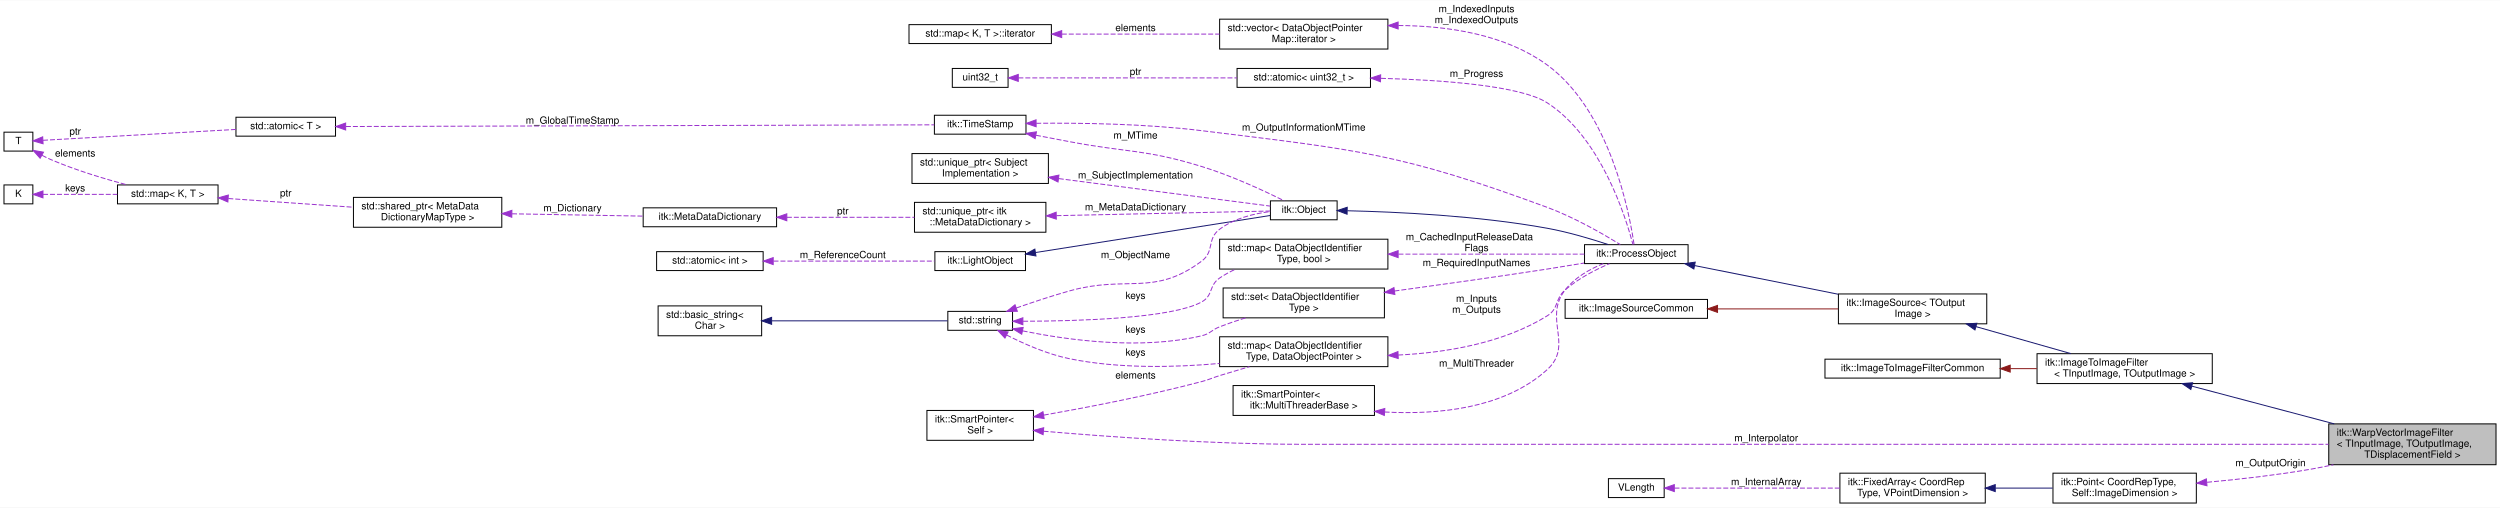
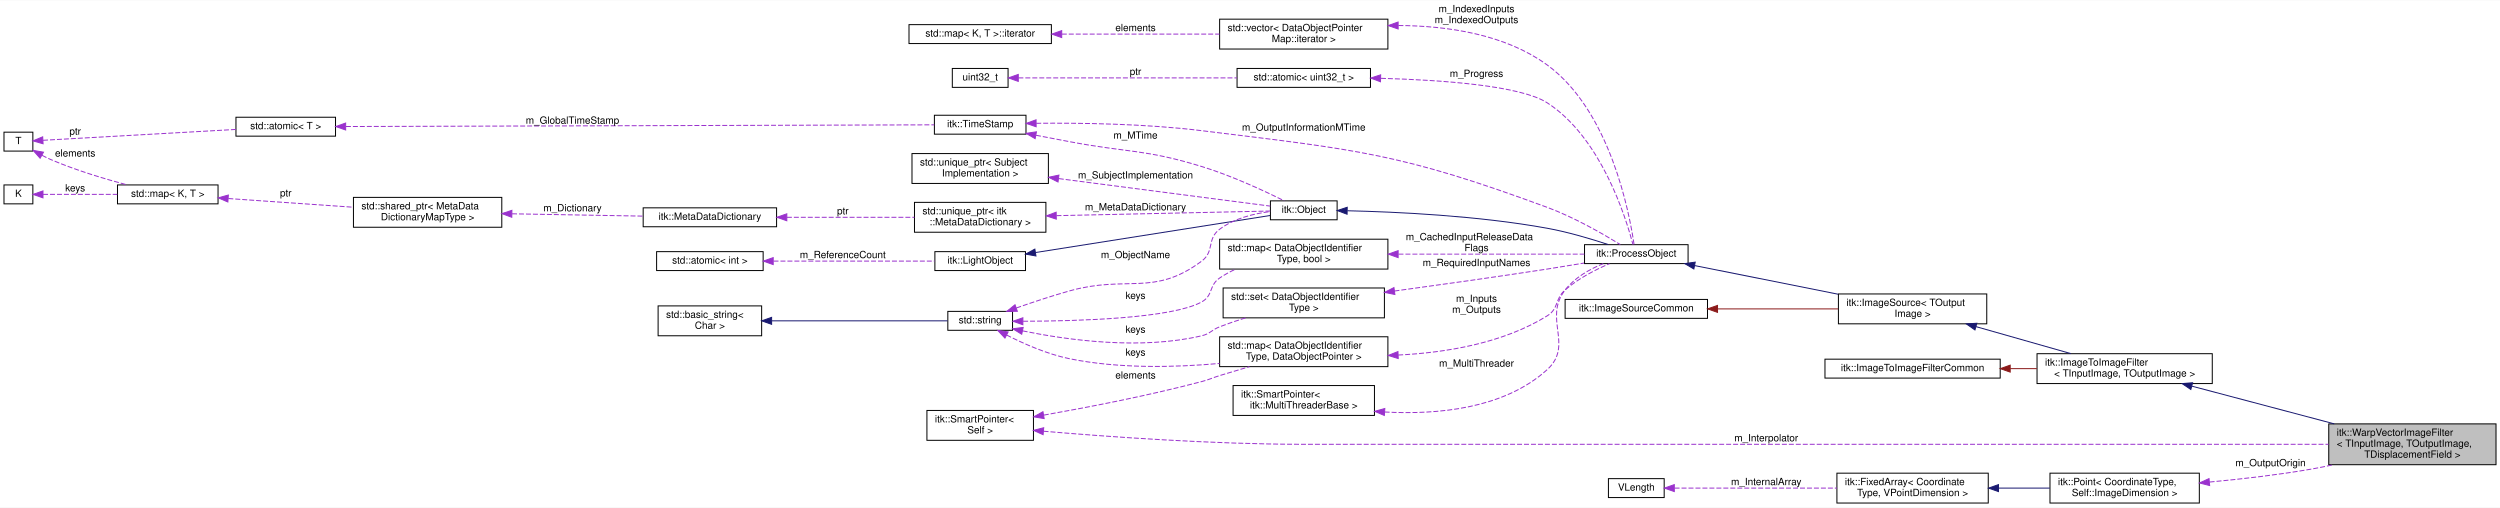
<svg xmlns="http://www.w3.org/2000/svg" xmlns:xlink="http://www.w3.org/1999/xlink" width="2511pt" height="510pt" viewBox="0.00 0.00 2511.00 509.50">
  <g id="graph0" class="graph" transform="scale(1 1) rotate(0) translate(4 505.5)">
    <polygon fill="white" stroke="transparent" points="-4,4 -4,-505.5 2507,-505.5 2507,4 -4,4" />
    <g id="node1" class="node">
      <g id="a_node1">
        <a xlink:title="Warps an image using an input displacement field.">
          <polygon fill="#bfbfbf" stroke="black" points="2335,-39 2335,-80 2503,-80 2503,-39 2335,-39" />
          <text text-anchor="start" x="2343" y="-68" font-family="Helvetica,sans-Serif" font-size="10.00">itk::WarpVectorImageFilter</text>
          <text text-anchor="start" x="2343" y="-57" font-family="Helvetica,sans-Serif" font-size="10.00">&lt; TInputImage, TOutputImage,</text>
          <text text-anchor="middle" x="2419" y="-46" font-family="Helvetica,sans-Serif" font-size="10.00"> TDisplacementField &gt;</text>
        </a>
      </g>
    </g>
    <g id="node2" class="node">
      <g id="a_node2">
        <a xlink:href="classitk_1_1ImageToImageFilter.html" target="_top" xlink:title="Base class for filters that take an image as input and produce an image as output.">
          <polygon fill="white" stroke="black" points="2042,-120.5 2042,-150.5 2218,-150.5 2218,-120.5 2042,-120.5" />
          <text text-anchor="start" x="2050" y="-138.5" font-family="Helvetica,sans-Serif" font-size="10.00">itk::ImageToImageFilter</text>
          <text text-anchor="middle" x="2130" y="-127.5" font-family="Helvetica,sans-Serif" font-size="10.00">&lt; TInputImage, TOutputImage &gt;</text>
        </a>
      </g>
    </g>
    <g id="edge1" class="edge">
      <path fill="none" stroke="midnightblue" d="M2197.43,-117.91C2240.14,-106.6 2295.78,-91.86 2340.5,-80.02" />
      <polygon fill="midnightblue" stroke="midnightblue" points="2196.47,-114.54 2187.7,-120.48 2198.26,-121.31 2196.47,-114.54" />
    </g>
    <g id="node3" class="node">
      <g id="a_node3">
        <a xlink:href="classitk_1_1ImageSource.html" target="_top" xlink:title="Base class for all process objects that output image data.">
          <polygon fill="white" stroke="black" points="1842.5,-180.5 1842.5,-210.5 1991.5,-210.5 1991.5,-180.5 1842.5,-180.5" />
          <text text-anchor="start" x="1850.5" y="-198.5" font-family="Helvetica,sans-Serif" font-size="10.00">itk::ImageSource&lt; TOutput</text>
          <text text-anchor="middle" x="1917" y="-187.5" font-family="Helvetica,sans-Serif" font-size="10.00">Image &gt;</text>
        </a>
      </g>
    </g>
    <g id="edge2" class="edge">
      <path fill="none" stroke="midnightblue" d="M1980.61,-177.7C2010.97,-169.06 2047.03,-158.81 2076.01,-150.57" />
      <polygon fill="midnightblue" stroke="midnightblue" points="1979.63,-174.34 1970.97,-180.44 1981.55,-181.07 1979.63,-174.34" />
    </g>
    <g id="node4" class="node">
      <g id="a_node4">
        <a xlink:href="classitk_1_1ProcessObject.html" target="_top" xlink:title="The base class for all process objects (source, filters, mappers) in the Insight data processing pipe...">
          <polygon fill="white" stroke="black" points="1587.5,-241 1587.5,-260 1691.5,-260 1691.5,-241 1587.5,-241" />
          <text text-anchor="middle" x="1639.5" y="-248" font-family="Helvetica,sans-Serif" font-size="10.00">itk::ProcessObject</text>
        </a>
      </g>
    </g>
    <g id="edge3" class="edge">
      <path fill="none" stroke="midnightblue" d="M1698.21,-238.98C1740.08,-230.62 1797.06,-219.24 1842.24,-210.23" />
      <polygon fill="midnightblue" stroke="midnightblue" points="1697.3,-235.59 1688.17,-240.98 1698.67,-242.46 1697.3,-235.59" />
    </g>
    <g id="node5" class="node">
      <g id="a_node5">
        <a xlink:href="classitk_1_1Object.html" target="_top" xlink:title="Base class for most ITK classes.">
          <polygon fill="white" stroke="black" points="1272,-285 1272,-304 1339,-304 1339,-285 1272,-285" />
          <text text-anchor="middle" x="1305.5" y="-292" font-family="Helvetica,sans-Serif" font-size="10.00">itk::Object</text>
        </a>
      </g>
    </g>
    <g id="edge4" class="edge">
      <path fill="none" stroke="midnightblue" d="M1349.28,-294.07C1398.18,-292.95 1480.45,-289.14 1550,-276.5 1570.96,-272.69 1594.02,-265.82 1611.35,-260.1" />
      <polygon fill="midnightblue" stroke="midnightblue" points="1349,-290.58 1339.07,-294.28 1349.14,-297.57 1349,-290.58" />
    </g>
    <g id="node6" class="node">
      <g id="a_node6">
        <a xlink:href="classitk_1_1LightObject.html" target="_top" xlink:title="Light weight base class for most itk classes.">
          <polygon fill="white" stroke="black" points="935,-234 935,-253 1026,-253 1026,-234 935,-234" />
          <text text-anchor="middle" x="980.5" y="-241" font-family="Helvetica,sans-Serif" font-size="10.00">itk::LightObject</text>
        </a>
      </g>
    </g>
    <g id="edge5" class="edge">
      <path fill="none" stroke="midnightblue" d="M1036.09,-252.12C1103.55,-262.77 1216.2,-280.56 1271.64,-289.31" />
      <polygon fill="midnightblue" stroke="midnightblue" points="1036.5,-248.64 1026.07,-250.54 1035.4,-255.55 1036.5,-248.64" />
    </g>
    <g id="node7" class="node">
      <g id="a_node7">
        <a xlink:title=" ">
          <polygon fill="white" stroke="black" points="655.5,-234 655.5,-253 762.5,-253 762.5,-234 655.5,-234" />
          <text text-anchor="middle" x="709" y="-241" font-family="Helvetica,sans-Serif" font-size="10.00">std::atomic&lt; int &gt;</text>
        </a>
      </g>
    </g>
    <g id="edge6" class="edge">
      <path fill="none" stroke="#9a32cd" stroke-dasharray="5,2" d="M772.89,-243.5C822.48,-243.5 890.42,-243.5 934.63,-243.5" />
      <polygon fill="#9a32cd" stroke="#9a32cd" points="772.6,-240 762.6,-243.5 772.6,-247 772.6,-240" />
      <text text-anchor="middle" x="842.5" y="-246.5" font-family="Helvetica,sans-Serif" font-size="10.00"> m_ReferenceCount</text>
    </g>
    <g id="node8" class="node">
      <g id="a_node8">
        <a xlink:href="classitk_1_1TimeStamp.html" target="_top" xlink:title="Generate a unique, increasing time value.">
          <polygon fill="white" stroke="black" points="934.5,-371 934.5,-390 1026.5,-390 1026.5,-371 934.5,-371" />
          <text text-anchor="middle" x="980.5" y="-378" font-family="Helvetica,sans-Serif" font-size="10.00">itk::TimeStamp</text>
        </a>
      </g>
    </g>
    <g id="edge19" class="edge">
      <path fill="none" stroke="#9a32cd" stroke-dasharray="5,2" d="M1036.78,-381.92C1081.72,-382.38 1146.68,-381.45 1203,-374.5 1359.79,-355.16 1401.78,-352.16 1550,-297.5 1577.1,-287.51 1606.26,-270.71 1623.42,-260.14" />
      <polygon fill="#9a32cd" stroke="#9a32cd" points="1036.7,-378.42 1026.66,-381.79 1036.61,-385.42 1036.7,-378.42" />
      <text text-anchor="middle" x="1305.5" y="-374.5" font-family="Helvetica,sans-Serif" font-size="10.00"> m_OutputInformationMTime</text>
    </g>
    <g id="edge7" class="edge">
      <path fill="none" stroke="#9a32cd" stroke-dasharray="5,2" d="M1036.52,-369.9C1047.6,-367.77 1059.17,-365.56 1070,-363.5 1129.09,-352.27 1145.49,-356.13 1203,-338.5 1232.93,-329.33 1265.9,-314 1285.9,-304.07" />
      <polygon fill="#9a32cd" stroke="#9a32cd" points="1035.68,-366.49 1026.52,-371.82 1037,-373.37 1035.68,-366.49" />
      <text text-anchor="middle" x="1136.5" y="-366.5" font-family="Helvetica,sans-Serif" font-size="10.00"> m_MTime</text>
    </g>
    <g id="node9" class="node">
      <g id="a_node9">
        <a xlink:title=" ">
          <polygon fill="white" stroke="black" points="233,-369 233,-388 333,-388 333,-369 233,-369" />
          <text text-anchor="middle" x="283" y="-376" font-family="Helvetica,sans-Serif" font-size="10.00">std::atomic&lt; T &gt;</text>
        </a>
      </g>
    </g>
    <g id="edge8" class="edge">
      <path fill="none" stroke="#9a32cd" stroke-dasharray="5,2" d="M343.44,-378.67C479.86,-379.06 813,-380.02 934.35,-380.37" />
      <polygon fill="#9a32cd" stroke="#9a32cd" points="343.19,-375.17 333.18,-378.64 343.17,-382.17 343.19,-375.17" />
      <text text-anchor="middle" x="571" y="-381.5" font-family="Helvetica,sans-Serif" font-size="10.00"> m_GlobalTimeStamp</text>
    </g>
    <g id="node10" class="node">
      <g id="a_node10">
        <a xlink:title=" ">
          <polygon fill="white" stroke="black" points="0,-354 0,-373 29,-373 29,-354 0,-354" />
          <text text-anchor="middle" x="14.5" y="-361" font-family="Helvetica,sans-Serif" font-size="10.00">T</text>
        </a>
      </g>
    </g>
    <g id="edge9" class="edge">
      <path fill="none" stroke="#9a32cd" stroke-dasharray="5,2" d="M39.23,-364.84C82.59,-367.28 175.47,-372.5 232.94,-375.74" />
      <polygon fill="#9a32cd" stroke="#9a32cd" points="39.26,-361.33 29.08,-364.26 38.87,-368.32 39.26,-361.33" />
      <text text-anchor="middle" x="71.5" y="-370.5" font-family="Helvetica,sans-Serif" font-size="10.00"> ptr</text>
    </g>
    <g id="node15" class="node">
      <g id="a_node15">
        <a xlink:title=" ">
          <polygon fill="white" stroke="black" points="114,-301 114,-320 215,-320 215,-301 114,-301" />
          <text text-anchor="middle" x="164.5" y="-308" font-family="Helvetica,sans-Serif" font-size="10.00">std::map&lt; K, T &gt;</text>
        </a>
      </g>
    </g>
    <g id="edge16" class="edge">
      <path fill="none" stroke="#9a32cd" stroke-dasharray="5,2" d="M38.18,-349.74C41.1,-348.21 44.08,-346.75 47,-345.5 71.84,-334.84 100.96,-326.09 123.88,-320" />
      <polygon fill="#9a32cd" stroke="#9a32cd" points="36.28,-346.79 29.26,-354.73 39.7,-352.9 36.28,-346.79" />
      <text text-anchor="middle" x="71.5" y="-348.5" font-family="Helvetica,sans-Serif" font-size="10.00"> elements</text>
    </g>
    <g id="node11" class="node">
      <g id="a_node11">
        <a xlink:title=" ">
          <polygon fill="white" stroke="black" points="912,-321.5 912,-351.5 1049,-351.5 1049,-321.5 912,-321.5" />
          <text text-anchor="start" x="920" y="-339.5" font-family="Helvetica,sans-Serif" font-size="10.00">std::unique_ptr&lt; Subject</text>
          <text text-anchor="middle" x="980.5" y="-328.5" font-family="Helvetica,sans-Serif" font-size="10.00">Implementation &gt;</text>
        </a>
      </g>
    </g>
    <g id="edge10" class="edge">
      <path fill="none" stroke="#9a32cd" stroke-dasharray="5,2" d="M1059.45,-326.36C1127.36,-317.53 1222.48,-305.17 1271.86,-298.74" />
      <polygon fill="#9a32cd" stroke="#9a32cd" points="1058.68,-322.94 1049.21,-327.7 1059.58,-329.88 1058.68,-322.94" />
      <text text-anchor="middle" x="1136.5" y="-326.5" font-family="Helvetica,sans-Serif" font-size="10.00"> m_SubjectImplementation</text>
    </g>
    <g id="node12" class="node">
      <g id="a_node12">
        <a xlink:title=" ">
          <polygon fill="white" stroke="black" points="914.5,-272.5 914.5,-302.5 1046.5,-302.5 1046.5,-272.5 914.5,-272.5" />
          <text text-anchor="start" x="922.5" y="-290.5" font-family="Helvetica,sans-Serif" font-size="10.00">std::unique_ptr&lt; itk</text>
          <text text-anchor="middle" x="980.5" y="-279.5" font-family="Helvetica,sans-Serif" font-size="10.00">::MetaDataDictionary &gt;</text>
        </a>
      </g>
    </g>
    <g id="edge11" class="edge">
      <path fill="none" stroke="#9a32cd" stroke-dasharray="5,2" d="M1057.1,-289.14C1125.12,-290.61 1221.81,-292.71 1271.78,-293.79" />
      <polygon fill="#9a32cd" stroke="#9a32cd" points="1056.94,-285.63 1046.86,-288.92 1056.79,-292.63 1056.94,-285.63" />
      <text text-anchor="middle" x="1136.5" y="-294.5" font-family="Helvetica,sans-Serif" font-size="10.00"> m_MetaDataDictionary</text>
    </g>
    <g id="node13" class="node">
      <g id="a_node13">
        <a xlink:href="classitk_1_1MetaDataDictionary.html" target="_top" xlink:title="Provides a mechanism for storing a collection of arbitrary data types.">
          <polygon fill="white" stroke="black" points="642,-278 642,-297 776,-297 776,-278 642,-278" />
          <text text-anchor="middle" x="709" y="-285" font-family="Helvetica,sans-Serif" font-size="10.00">itk::MetaDataDictionary</text>
        </a>
      </g>
    </g>
    <g id="edge12" class="edge">
      <path fill="none" stroke="#9a32cd" stroke-dasharray="5,2" d="M786.35,-287.5C826.75,-287.5 875.84,-287.5 914.42,-287.5" />
      <polygon fill="#9a32cd" stroke="#9a32cd" points="786.27,-284 776.27,-287.5 786.27,-291 786.27,-284" />
      <text text-anchor="middle" x="842.5" y="-290.5" font-family="Helvetica,sans-Serif" font-size="10.00"> ptr</text>
    </g>
    <g id="node14" class="node">
      <g id="a_node14">
        <a xlink:title=" ">
          <polygon fill="white" stroke="black" points="351,-277.5 351,-307.5 500,-307.5 500,-277.5 351,-277.5" />
          <text text-anchor="start" x="359" y="-295.5" font-family="Helvetica,sans-Serif" font-size="10.00">std::shared_ptr&lt; MetaData</text>
          <text text-anchor="middle" x="425.5" y="-284.5" font-family="Helvetica,sans-Serif" font-size="10.00">DictionaryMapType &gt;</text>
        </a>
      </g>
    </g>
    <g id="edge13" class="edge">
      <path fill="none" stroke="#9a32cd" stroke-dasharray="5,2" d="M510.29,-291.01C552.24,-290.27 602.31,-289.38 641.57,-288.68" />
      <polygon fill="#9a32cd" stroke="#9a32cd" points="510.03,-287.52 500.09,-291.19 510.15,-294.51 510.03,-287.52" />
      <text text-anchor="middle" x="571" y="-293.5" font-family="Helvetica,sans-Serif" font-size="10.00"> m_Dictionary</text>
    </g>
    <g id="edge14" class="edge">
      <path fill="none" stroke="#9a32cd" stroke-dasharray="5,2" d="M225.34,-306.34C262.61,-303.75 310.86,-300.4 350.52,-297.64" />
      <polygon fill="#9a32cd" stroke="#9a32cd" points="224.86,-302.87 215.13,-307.05 225.35,-309.85 224.86,-302.87" />
      <text text-anchor="middle" x="283" y="-308.5" font-family="Helvetica,sans-Serif" font-size="10.00"> ptr</text>
    </g>
    <g id="node16" class="node">
      <g id="a_node16">
        <a xlink:title=" ">
          <polygon fill="white" stroke="black" points="0,-301 0,-320 29,-320 29,-301 0,-301" />
          <text text-anchor="middle" x="14.5" y="-308" font-family="Helvetica,sans-Serif" font-size="10.00">K</text>
        </a>
      </g>
    </g>
    <g id="edge15" class="edge">
      <path fill="none" stroke="#9a32cd" stroke-dasharray="5,2" d="M39.24,-310.5C59.28,-310.5 88.63,-310.5 113.78,-310.5" />
      <polygon fill="#9a32cd" stroke="#9a32cd" points="39.16,-307 29.16,-310.5 39.16,-314 39.16,-307" />
      <text text-anchor="middle" x="71.5" y="-313.5" font-family="Helvetica,sans-Serif" font-size="10.00"> keys</text>
    </g>
    <g id="node17" class="node">
      <g id="a_node17">
        <a xlink:title=" ">
          <polygon fill="white" stroke="black" points="948,-174 948,-193 1013,-193 1013,-174 948,-174" />
          <text text-anchor="middle" x="980.5" y="-181" font-family="Helvetica,sans-Serif" font-size="10.00">std::string</text>
        </a>
      </g>
    </g>
    <g id="edge17" class="edge">
      <path fill="none" stroke="#9a32cd" stroke-dasharray="5,2" d="M1016.78,-196.41C1032.89,-202.05 1052.28,-208.51 1070,-213.5 1128.33,-229.92 1154.4,-207.31 1203,-243.5 1216.09,-253.25 1207.92,-265.74 1221,-275.5 1235.54,-286.35 1255.18,-291.17 1271.77,-293.25" />
      <polygon fill="#9a32cd" stroke="#9a32cd" points="1017.82,-193.06 1007.22,-193.02 1015.48,-199.66 1017.82,-193.06" />
      <text text-anchor="middle" x="1136.5" y="-246.5" font-family="Helvetica,sans-Serif" font-size="10.00"> m_ObjectName</text>
    </g>
    <g id="node19" class="node">
      <g id="a_node19">
        <a xlink:title=" ">
          <polygon fill="white" stroke="black" points="1221,-137.5 1221,-167.5 1390,-167.5 1390,-137.5 1221,-137.5" />
          <text text-anchor="start" x="1229" y="-155.5" font-family="Helvetica,sans-Serif" font-size="10.00">std::map&lt; DataObjectIdentifier</text>
          <text text-anchor="middle" x="1305.5" y="-144.5" font-family="Helvetica,sans-Serif" font-size="10.00">Type, DataObjectPointer &gt;</text>
        </a>
      </g>
    </g>
    <g id="edge21" class="edge">
      <path fill="none" stroke="#9a32cd" stroke-dasharray="5,2" d="M1006.98,-169.27C1024.19,-160.49 1047.75,-150.07 1070,-145.5 1119.37,-135.35 1175.81,-136.65 1220.94,-140.7" />
      <polygon fill="#9a32cd" stroke="#9a32cd" points="1005.35,-166.17 998.12,-173.92 1008.6,-172.37 1005.35,-166.17" />
      <text text-anchor="middle" x="1136.5" y="-148.5" font-family="Helvetica,sans-Serif" font-size="10.00"> keys</text>
    </g>
    <g id="node23" class="node">
      <g id="a_node23">
        <a xlink:title=" ">
          <polygon fill="white" stroke="black" points="1221,-235.5 1221,-265.5 1390,-265.5 1390,-235.5 1221,-235.5" />
          <text text-anchor="start" x="1229" y="-253.5" font-family="Helvetica,sans-Serif" font-size="10.00">std::map&lt; DataObjectIdentifier</text>
          <text text-anchor="middle" x="1305.5" y="-242.5" font-family="Helvetica,sans-Serif" font-size="10.00">Type, bool &gt;</text>
        </a>
      </g>
    </g>
    <g id="edge26" class="edge">
      <path fill="none" stroke="#9a32cd" stroke-dasharray="5,2" d="M1023.59,-183.08C1079.09,-183.2 1173.19,-185.97 1203,-202.5 1214.66,-208.97 1210.02,-218.93 1221,-226.5 1225.97,-229.92 1231.42,-232.86 1237.09,-235.39" />
      <polygon fill="#9a32cd" stroke="#9a32cd" points="1023.36,-179.58 1013.37,-183.08 1023.37,-186.58 1023.36,-179.58" />
      <text text-anchor="middle" x="1136.5" y="-205.5" font-family="Helvetica,sans-Serif" font-size="10.00"> keys</text>
    </g>
    <g id="node24" class="node">
      <g id="a_node24">
        <a xlink:title=" ">
          <polygon fill="white" stroke="black" points="1224.5,-186.5 1224.5,-216.5 1386.5,-216.5 1386.5,-186.5 1224.5,-186.5" />
          <text text-anchor="start" x="1232.5" y="-204.5" font-family="Helvetica,sans-Serif" font-size="10.00">std::set&lt; DataObjectIdentifier</text>
          <text text-anchor="middle" x="1305.5" y="-193.5" font-family="Helvetica,sans-Serif" font-size="10.00">Type &gt;</text>
        </a>
      </g>
    </g>
    <g id="edge28" class="edge">
      <path fill="none" stroke="#9a32cd" stroke-dasharray="5,2" d="M1023.13,-173.41C1068.11,-164.19 1141.58,-154 1203,-168.5 1211.71,-170.55 1212.67,-174.25 1221,-177.5 1229.29,-180.73 1238.2,-183.75 1246.99,-186.48" />
      <polygon fill="#9a32cd" stroke="#9a32cd" points="1022.21,-170.03 1013.16,-175.54 1023.67,-176.87 1022.21,-170.03" />
      <text text-anchor="middle" x="1136.5" y="-171.5" font-family="Helvetica,sans-Serif" font-size="10.00"> keys</text>
    </g>
    <g id="node18" class="node">
      <g id="a_node18">
        <a xlink:title=" ">
          <polygon fill="white" stroke="black" points="657,-168.5 657,-198.5 761,-198.5 761,-168.5 657,-168.5" />
          <text text-anchor="start" x="665" y="-186.5" font-family="Helvetica,sans-Serif" font-size="10.00">std::basic_string&lt;</text>
          <text text-anchor="middle" x="709" y="-175.5" font-family="Helvetica,sans-Serif" font-size="10.00"> Char &gt;</text>
        </a>
      </g>
    </g>
    <g id="edge18" class="edge">
      <path fill="none" stroke="midnightblue" d="M771.31,-183.5C826.18,-183.5 904.43,-183.5 947.69,-183.5" />
      <polygon fill="midnightblue" stroke="midnightblue" points="771.01,-180 761.01,-183.5 771.01,-187 771.01,-180" />
    </g>
    <g id="edge20" class="edge">
      <path fill="none" stroke="#9a32cd" stroke-dasharray="5,2" d="M1400.33,-149.14C1448.28,-151.51 1505.69,-160.97 1550,-188.5 1561.94,-195.92 1557.42,-205.25 1568,-214.5 1581.03,-225.9 1598.32,-234.8 1612.51,-240.9" />
      <polygon fill="#9a32cd" stroke="#9a32cd" points="1400.38,-145.64 1390.25,-148.74 1400.1,-152.64 1400.38,-145.64" />
      <text text-anchor="middle" x="1479" y="-202.5" font-family="Helvetica,sans-Serif" font-size="10.00"> m_Inputs</text>
      <text text-anchor="middle" x="1479" y="-191.5" font-family="Helvetica,sans-Serif" font-size="10.00">m_Outputs</text>
    </g>
    <g id="node20" class="node">
      <g id="a_node20">
        <a xlink:href="classitk_1_1SmartPointer.html" target="_top" xlink:title=" ">
          <polygon fill="white" stroke="black" points="927,-63.5 927,-93.5 1034,-93.5 1034,-63.5 927,-63.5" />
          <text text-anchor="start" x="935" y="-81.5" font-family="Helvetica,sans-Serif" font-size="10.00">itk::SmartPointer&lt;</text>
          <text text-anchor="middle" x="980.5" y="-70.5" font-family="Helvetica,sans-Serif" font-size="10.00"> Self &gt;</text>
        </a>
      </g>
    </g>
    <g id="edge37" class="edge">
      <path fill="none" stroke="#9a32cd" stroke-dasharray="5,2" d="M1044.12,-72.63C1109.15,-67.05 1213.85,-59.5 1304.5,-59.5 1304.5,-59.5 1304.5,-59.5 2131,-59.5 2199.64,-59.5 2277.5,-59.5 2334.8,-59.5" />
      <polygon fill="#9a32cd" stroke="#9a32cd" points="1043.69,-69.15 1034.03,-73.51 1044.3,-76.13 1043.69,-69.15" />
      <text text-anchor="middle" x="1770" y="-62.5" font-family="Helvetica,sans-Serif" font-size="10.00"> m_Interpolator</text>
    </g>
    <g id="edge22" class="edge">
      <path fill="none" stroke="#9a32cd" stroke-dasharray="5,2" d="M1044.4,-88.82C1089,-96.67 1150.08,-108.48 1203,-122.5 1211.15,-124.66 1212.95,-126 1221,-128.5 1230.65,-131.49 1240.97,-134.57 1250.95,-137.47" />
      <polygon fill="#9a32cd" stroke="#9a32cd" points="1044.74,-85.33 1034.29,-87.06 1043.54,-92.23 1044.74,-85.33" />
      <text text-anchor="middle" x="1136.5" y="-125.5" font-family="Helvetica,sans-Serif" font-size="10.00"> elements</text>
    </g>
    <g id="node21" class="node">
      <g id="a_node21">
        <a xlink:title=" ">
          <polygon fill="white" stroke="black" points="1221,-456.5 1221,-486.5 1390,-486.5 1390,-456.5 1221,-456.5" />
          <text text-anchor="start" x="1229" y="-474.5" font-family="Helvetica,sans-Serif" font-size="10.00">std::vector&lt; DataObjectPointer</text>
          <text text-anchor="middle" x="1305.5" y="-463.5" font-family="Helvetica,sans-Serif" font-size="10.00">Map::iterator &gt;</text>
        </a>
      </g>
    </g>
    <g id="edge23" class="edge">
      <path fill="none" stroke="#9a32cd" stroke-dasharray="5,2" d="M1400.55,-480.13C1449.36,-479.84 1507.51,-471.53 1550,-440.5 1613.18,-394.36 1632.66,-291.71 1637.28,-260.01" />
      <polygon fill="#9a32cd" stroke="#9a32cd" points="1400.3,-476.63 1390.28,-480.07 1400.26,-483.63 1400.3,-476.63" />
      <text text-anchor="middle" x="1479" y="-493.5" font-family="Helvetica,sans-Serif" font-size="10.00"> m_IndexedInputs</text>
      <text text-anchor="middle" x="1479" y="-482.5" font-family="Helvetica,sans-Serif" font-size="10.00">m_IndexedOutputs</text>
    </g>
    <g id="node22" class="node">
      <g id="a_node22">
        <a xlink:title=" ">
          <polygon fill="white" stroke="black" points="909,-462 909,-481 1052,-481 1052,-462 909,-462" />
          <text text-anchor="middle" x="980.5" y="-469" font-family="Helvetica,sans-Serif" font-size="10.00">std::map&lt; K, T &gt;::iterator</text>
        </a>
      </g>
    </g>
    <g id="edge24" class="edge">
      <path fill="none" stroke="#9a32cd" stroke-dasharray="5,2" d="M1062.49,-471.5C1110.84,-471.5 1172.12,-471.5 1220.92,-471.5" />
      <polygon fill="#9a32cd" stroke="#9a32cd" points="1062.38,-468 1052.38,-471.5 1062.38,-475 1062.38,-468" />
      <text text-anchor="middle" x="1136.5" y="-474.5" font-family="Helvetica,sans-Serif" font-size="10.00"> elements</text>
    </g>
    <g id="edge25" class="edge">
      <path fill="none" stroke="#9a32cd" stroke-dasharray="5,2" d="M1400.63,-250.5C1461.26,-250.5 1537.74,-250.5 1587.36,-250.5" />
      <polygon fill="#9a32cd" stroke="#9a32cd" points="1400.28,-247 1390.28,-250.5 1400.28,-254 1400.28,-247" />
      <text text-anchor="start" x="1408" y="-264.5" font-family="Helvetica,sans-Serif" font-size="10.00"> m_CachedInputReleaseData</text>
      <text text-anchor="middle" x="1479" y="-253.5" font-family="Helvetica,sans-Serif" font-size="10.00">Flags</text>
    </g>
    <g id="edge27" class="edge">
      <path fill="none" stroke="#9a32cd" stroke-dasharray="5,2" d="M1396.58,-213.44C1442.54,-219.69 1499.3,-227.67 1550,-235.5 1562.01,-237.36 1574.92,-239.47 1587.06,-241.52" />
      <polygon fill="#9a32cd" stroke="#9a32cd" points="1397.03,-209.97 1386.65,-212.09 1396.08,-216.91 1397.03,-209.97" />
      <text text-anchor="middle" x="1479" y="-238.5" font-family="Helvetica,sans-Serif" font-size="10.00"> m_RequiredInputNames</text>
    </g>
    <g id="node25" class="node">
      <g id="a_node25">
        <a xlink:title=" ">
          <polygon fill="white" stroke="black" points="1238.5,-418 1238.5,-437 1372.5,-437 1372.5,-418 1238.5,-418" />
          <text text-anchor="middle" x="1305.5" y="-425" font-family="Helvetica,sans-Serif" font-size="10.00">std::atomic&lt; uint32_t &gt;</text>
        </a>
      </g>
    </g>
    <g id="edge29" class="edge">
      <path fill="none" stroke="#9a32cd" stroke-dasharray="5,2" d="M1383.02,-427.09C1443.9,-425.41 1523.16,-419.81 1550,-402.5 1603.89,-367.74 1628.92,-287.72 1636.17,-260.09" />
      <polygon fill="#9a32cd" stroke="#9a32cd" points="1382.57,-423.6 1372.66,-427.34 1382.74,-430.6 1382.57,-423.6" />
      <text text-anchor="middle" x="1479" y="-428.5" font-family="Helvetica,sans-Serif" font-size="10.00"> m_Progress</text>
    </g>
    <g id="node26" class="node">
      <g id="a_node26">
        <a xlink:title=" ">
          <polygon fill="white" stroke="black" points="952.5,-418 952.5,-437 1008.5,-437 1008.5,-418 952.5,-418" />
          <text text-anchor="middle" x="980.5" y="-425" font-family="Helvetica,sans-Serif" font-size="10.00">uint32_t</text>
        </a>
      </g>
    </g>
    <g id="edge30" class="edge">
      <path fill="none" stroke="#9a32cd" stroke-dasharray="5,2" d="M1018.85,-427.5C1072.45,-427.5 1172.04,-427.5 1238.31,-427.5" />
      <polygon fill="#9a32cd" stroke="#9a32cd" points="1018.76,-424 1008.76,-427.5 1018.76,-431 1018.76,-424" />
      <text text-anchor="middle" x="1136.5" y="-430.5" font-family="Helvetica,sans-Serif" font-size="10.00"> ptr</text>
    </g>
    <g id="node27" class="node">
      <g id="a_node27">
        <a xlink:href="classitk_1_1SmartPointer.html" target="_top" xlink:title=" ">
          <polygon fill="white" stroke="black" points="1234.5,-88.5 1234.5,-118.5 1376.5,-118.5 1376.5,-88.5 1234.5,-88.5" />
          <text text-anchor="start" x="1242.5" y="-106.5" font-family="Helvetica,sans-Serif" font-size="10.00">itk::SmartPointer&lt;</text>
          <text text-anchor="middle" x="1305.5" y="-95.5" font-family="Helvetica,sans-Serif" font-size="10.00"> itk::MultiThreaderBase &gt;</text>
        </a>
      </g>
    </g>
    <g id="edge31" class="edge">
      <path fill="none" stroke="#9a32cd" stroke-dasharray="5,2" d="M1386.71,-91.94C1439.5,-89.05 1506.61,-95.04 1550,-134.5 1576.96,-159.02 1545.66,-185.71 1568,-214.5 1577.61,-226.88 1592.64,-235.37 1606.36,-240.98" />
      <polygon fill="#9a32cd" stroke="#9a32cd" points="1386.44,-88.45 1376.69,-92.61 1386.9,-95.44 1386.44,-88.45" />
      <text text-anchor="middle" x="1479" y="-137.5" font-family="Helvetica,sans-Serif" font-size="10.00"> m_MultiThreader</text>
    </g>
    <g id="node28" class="node">
      <g id="a_node28">
        <a xlink:href="structitk_1_1ImageSourceCommon.html" target="_top" xlink:title="Secondary base class of ImageSource common between templates.">
          <polygon fill="white" stroke="black" points="1568,-186 1568,-205 1711,-205 1711,-186 1568,-186" />
          <text text-anchor="middle" x="1639.5" y="-193" font-family="Helvetica,sans-Serif" font-size="10.00">itk::ImageSourceCommon</text>
        </a>
      </g>
    </g>
    <g id="edge32" class="edge">
      <path fill="none" stroke="#8b1a1a" d="M1721.17,-195.5C1759.45,-195.5 1804.87,-195.5 1842.22,-195.5" />
      <polygon fill="#8b1a1a" stroke="#8b1a1a" points="1721.09,-192 1711.09,-195.5 1721.09,-199 1721.09,-192" />
    </g>
    <g id="node29" class="node">
      <g id="a_node29">
        <a xlink:href="classitk_1_1ImageToImageFilterCommon.html" target="_top" xlink:title="Secondary base class of ImageToImageFilter common between templates.">
          <polygon fill="white" stroke="black" points="1829,-126 1829,-145 2005,-145 2005,-126 1829,-126" />
          <text text-anchor="middle" x="1917" y="-133" font-family="Helvetica,sans-Serif" font-size="10.00">itk::ImageToImageFilterCommon</text>
        </a>
      </g>
    </g>
    <g id="edge33" class="edge">
      <path fill="none" stroke="#8b1a1a" d="M2015.07,-135.5C2023.99,-135.5 2032.99,-135.5 2041.82,-135.5" />
      <polygon fill="#8b1a1a" stroke="#8b1a1a" points="2015.04,-132 2005.04,-135.5 2015.04,-139 2015.04,-132" />
    </g>
    <g id="node30" class="node">
      <g id="a_node30">
        <a xlink:href="classitk_1_1Point.html" target="_top" xlink:title=" ">
-           <polygon fill="white" stroke="black" points="2058,-0.5 2058,-30.5 2202,-30.5 2202,-0.5 2058,-0.5" />
-           <text text-anchor="start" x="2066" y="-18.5" font-family="Helvetica,sans-Serif" font-size="10.00">itk::Point&lt; CoordRepType,</text>
+           <polygon fill="white" stroke="black" points="2055,-0.5 2055,-30.5 2205,-30.5 2205,-0.5 2055,-0.5" />
+           <text text-anchor="start" x="2063" y="-18.5" font-family="Helvetica,sans-Serif" font-size="10.00">itk::Point&lt; CoordinateType,</text>
          <text text-anchor="middle" x="2130" y="-7.5" font-family="Helvetica,sans-Serif" font-size="10.00"> Self::ImageDimension &gt;</text>
        </a>
      </g>
    </g>
    <g id="edge34" class="edge">
-       <path fill="none" stroke="#9a32cd" stroke-dasharray="5,2" d="M2212.8,-21.35C2245.37,-24.33 2283.09,-28.6 2317,-34.5 2324.39,-35.78 2332.03,-37.31 2339.66,-38.96" />
-       <polygon fill="#9a32cd" stroke="#9a32cd" points="2212.69,-17.83 2202.42,-20.43 2212.07,-24.8 2212.69,-17.83" />
+       <path fill="none" stroke="#9a32cd" stroke-dasharray="5,2" d="M2215.31,-21.58C2247.29,-24.55 2283.96,-28.75 2317,-34.5 2324.39,-35.78 2332.03,-37.31 2339.66,-38.96" />
+       <polygon fill="#9a32cd" stroke="#9a32cd" points="2215.37,-18.07 2205.1,-20.66 2214.74,-25.04 2215.37,-18.07" />
      <text text-anchor="middle" x="2276.5" y="-37.5" font-family="Helvetica,sans-Serif" font-size="10.00"> m_OutputOrigin</text>
    </g>
    <g id="node31" class="node">
      <g id="a_node31">
        <a xlink:href="classitk_1_1FixedArray.html" target="_top" xlink:title=" ">
-           <polygon fill="white" stroke="black" points="1844,-0.5 1844,-30.5 1990,-30.5 1990,-0.5 1844,-0.5" />
-           <text text-anchor="start" x="1852" y="-18.5" font-family="Helvetica,sans-Serif" font-size="10.00">itk::FixedArray&lt; CoordRep</text>
+           <polygon fill="white" stroke="black" points="1841,-0.5 1841,-30.5 1993,-30.5 1993,-0.5 1841,-0.5" />
+           <text text-anchor="start" x="1849" y="-18.5" font-family="Helvetica,sans-Serif" font-size="10.00">itk::FixedArray&lt; Coordinate</text>
          <text text-anchor="middle" x="1917" y="-7.5" font-family="Helvetica,sans-Serif" font-size="10.00">Type, VPointDimension &gt;</text>
        </a>
      </g>
    </g>
    <g id="edge35" class="edge">
-       <path fill="none" stroke="midnightblue" d="M2000.14,-15.5C2019.13,-15.5 2039.18,-15.5 2057.66,-15.5" />
-       <polygon fill="midnightblue" stroke="midnightblue" points="2000.02,-12 1990.02,-15.5 2000.02,-19 2000.02,-12" />
+       <path fill="none" stroke="midnightblue" d="M2003.72,-15.5C2020.65,-15.5 2038.3,-15.5 2054.81,-15.5" />
+       <polygon fill="midnightblue" stroke="midnightblue" points="2003.28,-12 1993.28,-15.5 2003.28,-19 2003.28,-12" />
    </g>
    <g id="node32" class="node">
      <g id="a_node32">
        <a xlink:href="classVLength.html" target="_top" xlink:title=" ">
          <polygon fill="white" stroke="black" points="1611.5,-6 1611.5,-25 1667.5,-25 1667.5,-6 1611.5,-6" />
          <text text-anchor="middle" x="1639.5" y="-13" font-family="Helvetica,sans-Serif" font-size="10.00">VLength</text>
        </a>
      </g>
    </g>
    <g id="edge36" class="edge">
-       <path fill="none" stroke="#9a32cd" stroke-dasharray="5,2" d="M1677.84,-15.5C1720.3,-15.5 1790.64,-15.5 1843.9,-15.5" />
+       <path fill="none" stroke="#9a32cd" stroke-dasharray="5,2" d="M1677.92,-15.5C1719.63,-15.5 1788.14,-15.5 1840.98,-15.5" />
      <polygon fill="#9a32cd" stroke="#9a32cd" points="1677.67,-12 1667.67,-15.5 1677.67,-19 1677.67,-12" />
      <text text-anchor="middle" x="1770" y="-18.5" font-family="Helvetica,sans-Serif" font-size="10.00"> m_InternalArray</text>
    </g>
  </g>
</svg>
